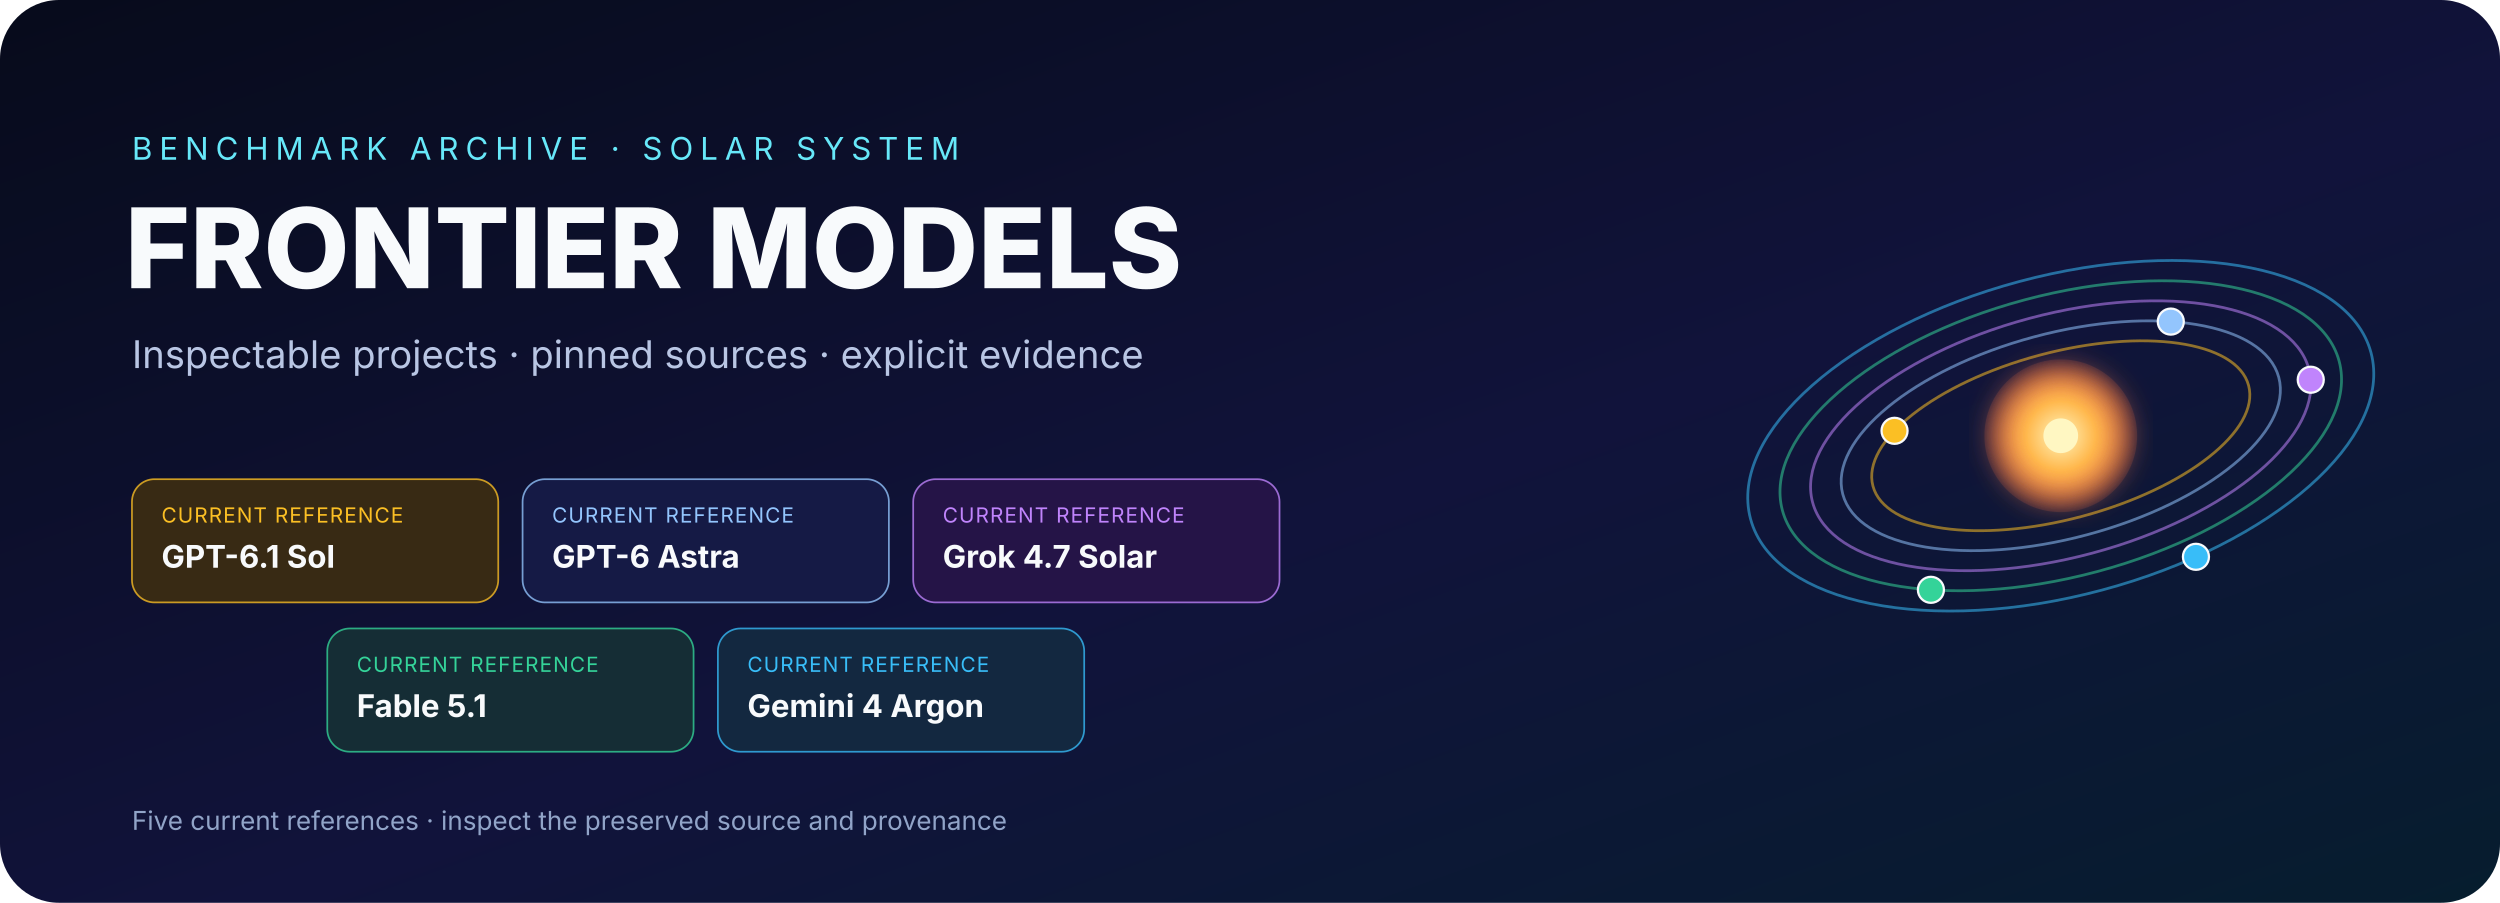
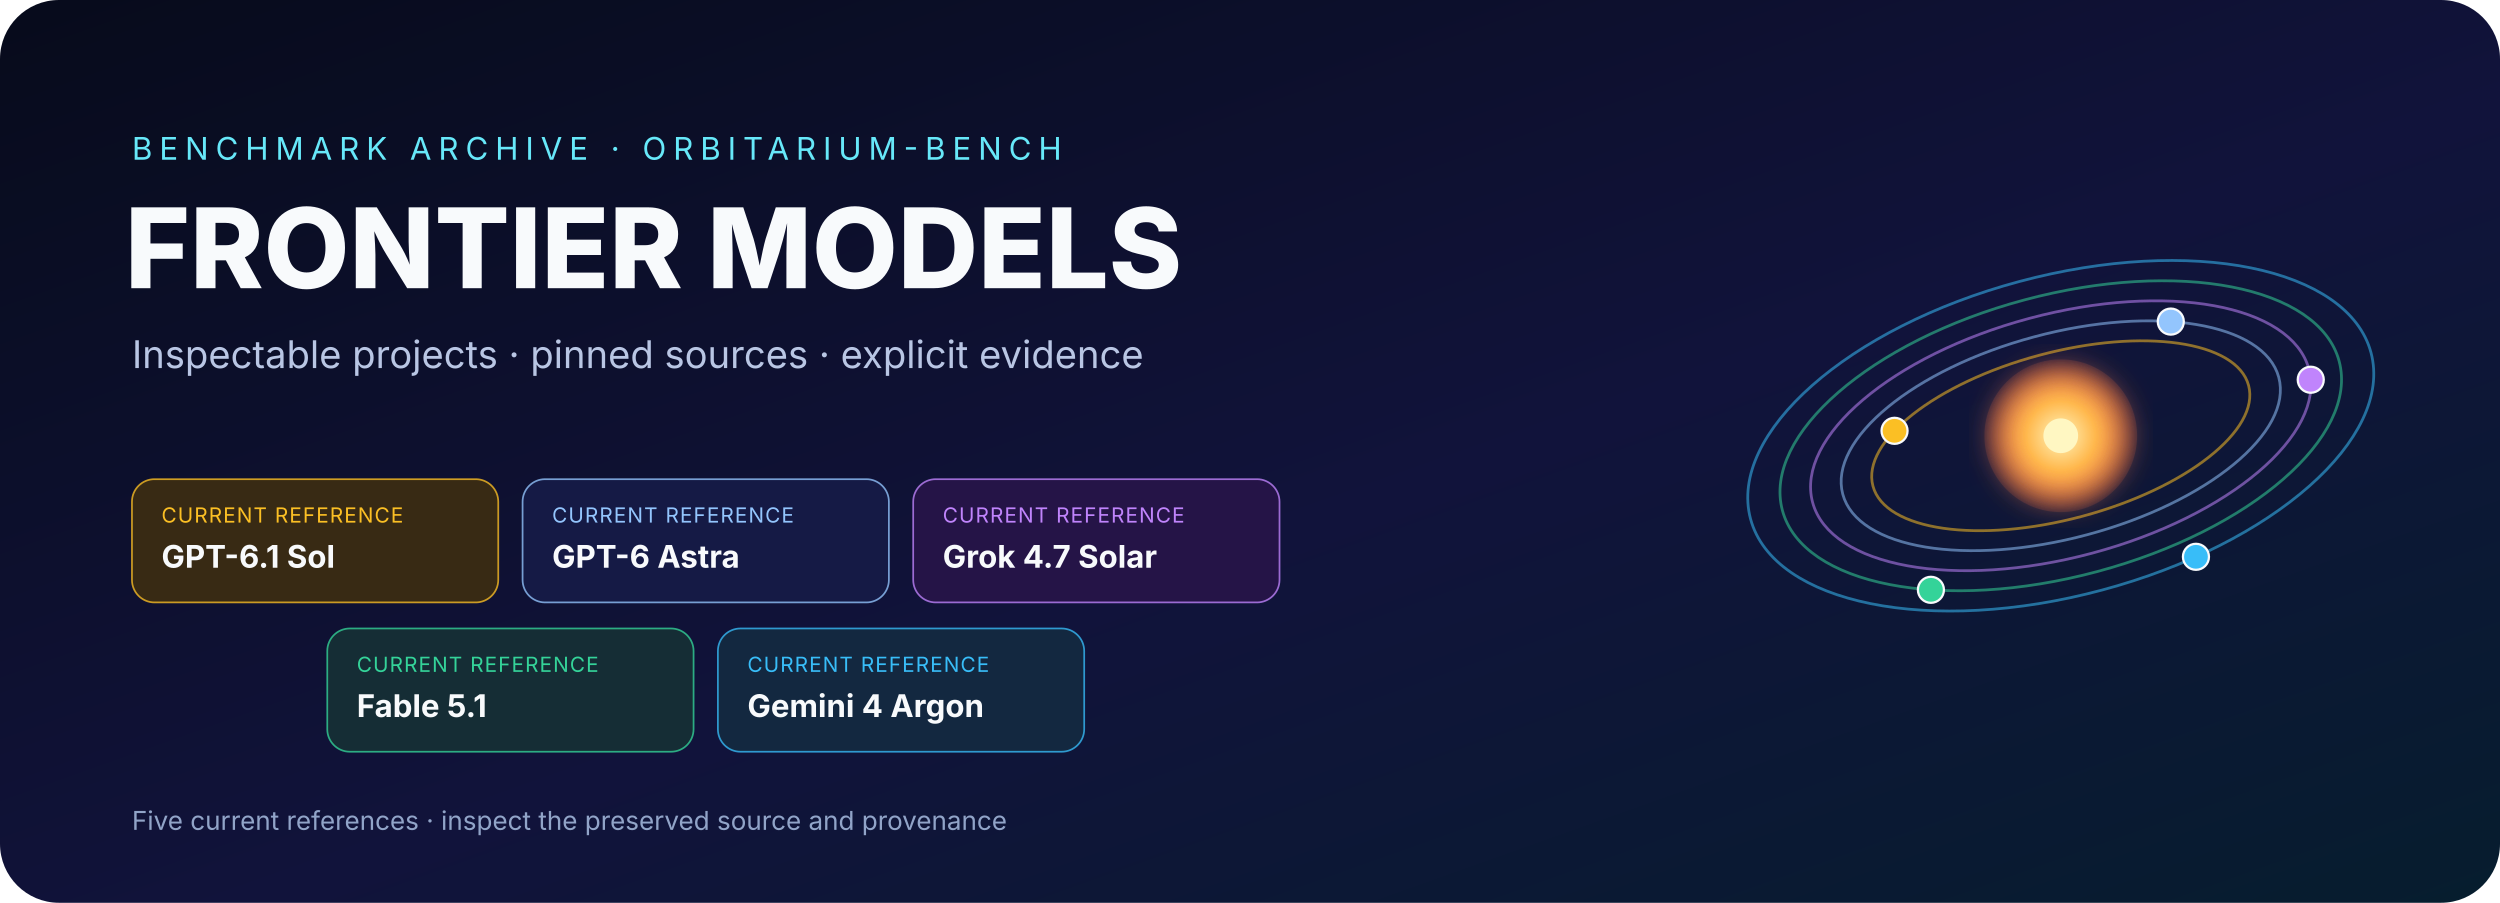
<svg xmlns="http://www.w3.org/2000/svg" viewBox="0 0 1440 520" role="img" aria-labelledby="title desc">
  <defs>
    <linearGradient id="bg" x1="0" y1="0" x2="1" y2="1">
      <stop stop-color="#070b1b" />
      <stop offset=".55" stop-color="#11133b" />
      <stop offset="1" stop-color="#061d2e" />
    </linearGradient>
    <radialGradient id="sun">
      <stop stop-color="#fff5bd" />
      <stop offset=".45" stop-color="#ffb84d" />
      <stop offset="1" stop-color="#ff6b3d" stop-opacity=".14" />
    </radialGradient>
    <filter id="glow">
      <feGaussianBlur stdDeviation="7" result="b" />
      <feMerge>
        <feMergeNode in="b" />
        <feMergeNode in="SourceGraphic" />
      </feMerge>
    </filter>
  </defs>
  <rect width="1440" height="520" rx="34" fill="url(#bg)" />
  <g>
    <ellipse data-role="orbit" data-model="gpt-6.1-sol-source" cx="1187" cy="251" rx="112" ry="48" transform="rotate(-15 1187 251)" fill="none" stroke="#fbbf24" stroke-opacity=".54" stroke-width="1.6" />
    <ellipse data-role="orbit" data-model="gpt-6-astra-max-frontier-v2" cx="1187" cy="251" rx="130" ry="59" transform="rotate(-15 1187 251)" fill="none" stroke="#93c5fd" stroke-opacity=".54" stroke-width="1.6" />
    <ellipse data-role="orbit" data-model="grok-4.7-solar-source" cx="1187" cy="251" rx="148" ry="70" transform="rotate(-15 1187 251)" fill="none" stroke="#c084fc" stroke-opacity=".54" stroke-width="1.6" />
    <ellipse data-role="orbit" data-model="fable-5.1-frontier-v2" cx="1187" cy="251" rx="166" ry="81" transform="rotate(-15 1187 251)" fill="none" stroke="#34d399" stroke-opacity=".54" stroke-width="1.6" />
    <ellipse data-role="orbit" data-model="gemini-4-argon-source" cx="1187" cy="251" rx="185" ry="92" transform="rotate(-15 1187 251)" fill="none" stroke="#38bdf8" stroke-opacity=".54" stroke-width="1.6" />
  </g>
  <circle data-role="sun-glow" cx="1187" cy="251" r="44" fill="url(#sun)" filter="url(#glow)" />
  <circle data-role="sun" cx="1187" cy="251" r="10" fill="#fff7c2" />
  <g>
    <circle data-role="planet" data-model="gpt-6.1-sol-source" cx="1091.255" cy="248.152" r="7.5" fill="#fbbf24" stroke="#f8fafc" stroke-width="1.3" />
    <circle data-role="planet" data-model="gpt-6-astra-max-frontier-v2" cx="1250.375" cy="185.237" r="7.5" fill="#93c5fd" stroke="#f8fafc" stroke-width="1.3" />
    <circle data-role="planet" data-model="grok-4.7-solar-source" cx="1330.992" cy="218.734" r="7.5" fill="#c084fc" stroke="#f8fafc" stroke-width="1.3" />
    <circle data-role="planet" data-model="fable-5.1-frontier-v2" cx="1112.204" cy="339.734" r="7.5" fill="#34d399" stroke="#f8fafc" stroke-width="1.3" />
    <circle data-role="planet" data-model="gemini-4-argon-source" cx="1264.866" cy="320.72" r="7.5" fill="#38bdf8" stroke="#f8fafc" stroke-width="1.3" />
  </g>
  <g font-family="Inter,Segoe UI,Arial,sans-serif">
-     <text x="76" y="92" font-size="18" letter-spacing="4" fill="#67e8f9">BENCHMARK ARCHIVE · SOLAR SYSTEM</text>
+     <text x="76" y="92" font-size="18" letter-spacing="4" fill="#67e8f9">BENCHMARK ARCHIVE · ORBITARIUM-BENCH</text>
    <text x="72" y="166" font-size="64" font-weight="800" fill="#f8fafc">FRONTIER MODELS</text>
    <text x="76" y="212" font-size="22" fill="#b9c6e4">Inspectable projects · pinned sources · explicit evidence</text>
    <g transform="translate(76 276)">
      <rect width="211" height="71" rx="13" fill="#382a14" stroke="#fbbf24" stroke-opacity=".78" />
      <text x="17" y="25" font-size="12" fill="#fbbf24" letter-spacing=".6">CURRENT REFERENCE</text>
      <text x="17" y="51" font-size="18" font-weight="700" fill="#f8fafc">GPT-6.1 Sol</text>
    </g>
    <g transform="translate(301 276)">
      <rect width="211" height="71" rx="13" fill="#151a45" stroke="#93c5fd" stroke-opacity=".78" />
      <text x="17" y="25" font-size="12" fill="#93c5fd" letter-spacing=".6">CURRENT REFERENCE</text>
      <text x="17" y="51" font-size="18" font-weight="700" fill="#f8fafc">GPT-6 Astra</text>
    </g>
    <g transform="translate(526 276)">
      <rect width="211" height="71" rx="13" fill="#251447" stroke="#c084fc" stroke-opacity=".78" />
      <text x="17" y="25" font-size="12" fill="#c084fc" letter-spacing=".6">CURRENT REFERENCE</text>
      <text x="17" y="51" font-size="18" font-weight="700" fill="#f8fafc">Grok 4.7 Solar</text>
    </g>
    <g transform="translate(188.5 362)">
      <rect width="211" height="71" rx="13" fill="#152d35" stroke="#34d399" stroke-opacity=".78" />
      <text x="17" y="25" font-size="12" fill="#34d399" letter-spacing=".6">CURRENT REFERENCE</text>
      <text x="17" y="51" font-size="18" font-weight="700" fill="#f8fafc">Fable 5.1</text>
    </g>
    <g transform="translate(413.5 362)">
      <rect width="211" height="71" rx="13" fill="#132840" stroke="#38bdf8" stroke-opacity=".78" />
      <text x="17" y="25" font-size="12" fill="#38bdf8" letter-spacing=".6">CURRENT REFERENCE</text>
      <text x="17" y="51" font-size="18" font-weight="700" fill="#f8fafc">Gemini 4 Argon</text>
    </g>
    <text x="76" y="478" font-size="15" fill="#91a4c8">Five current references · inspect the preserved source and provenance</text>
  </g>
</svg>
